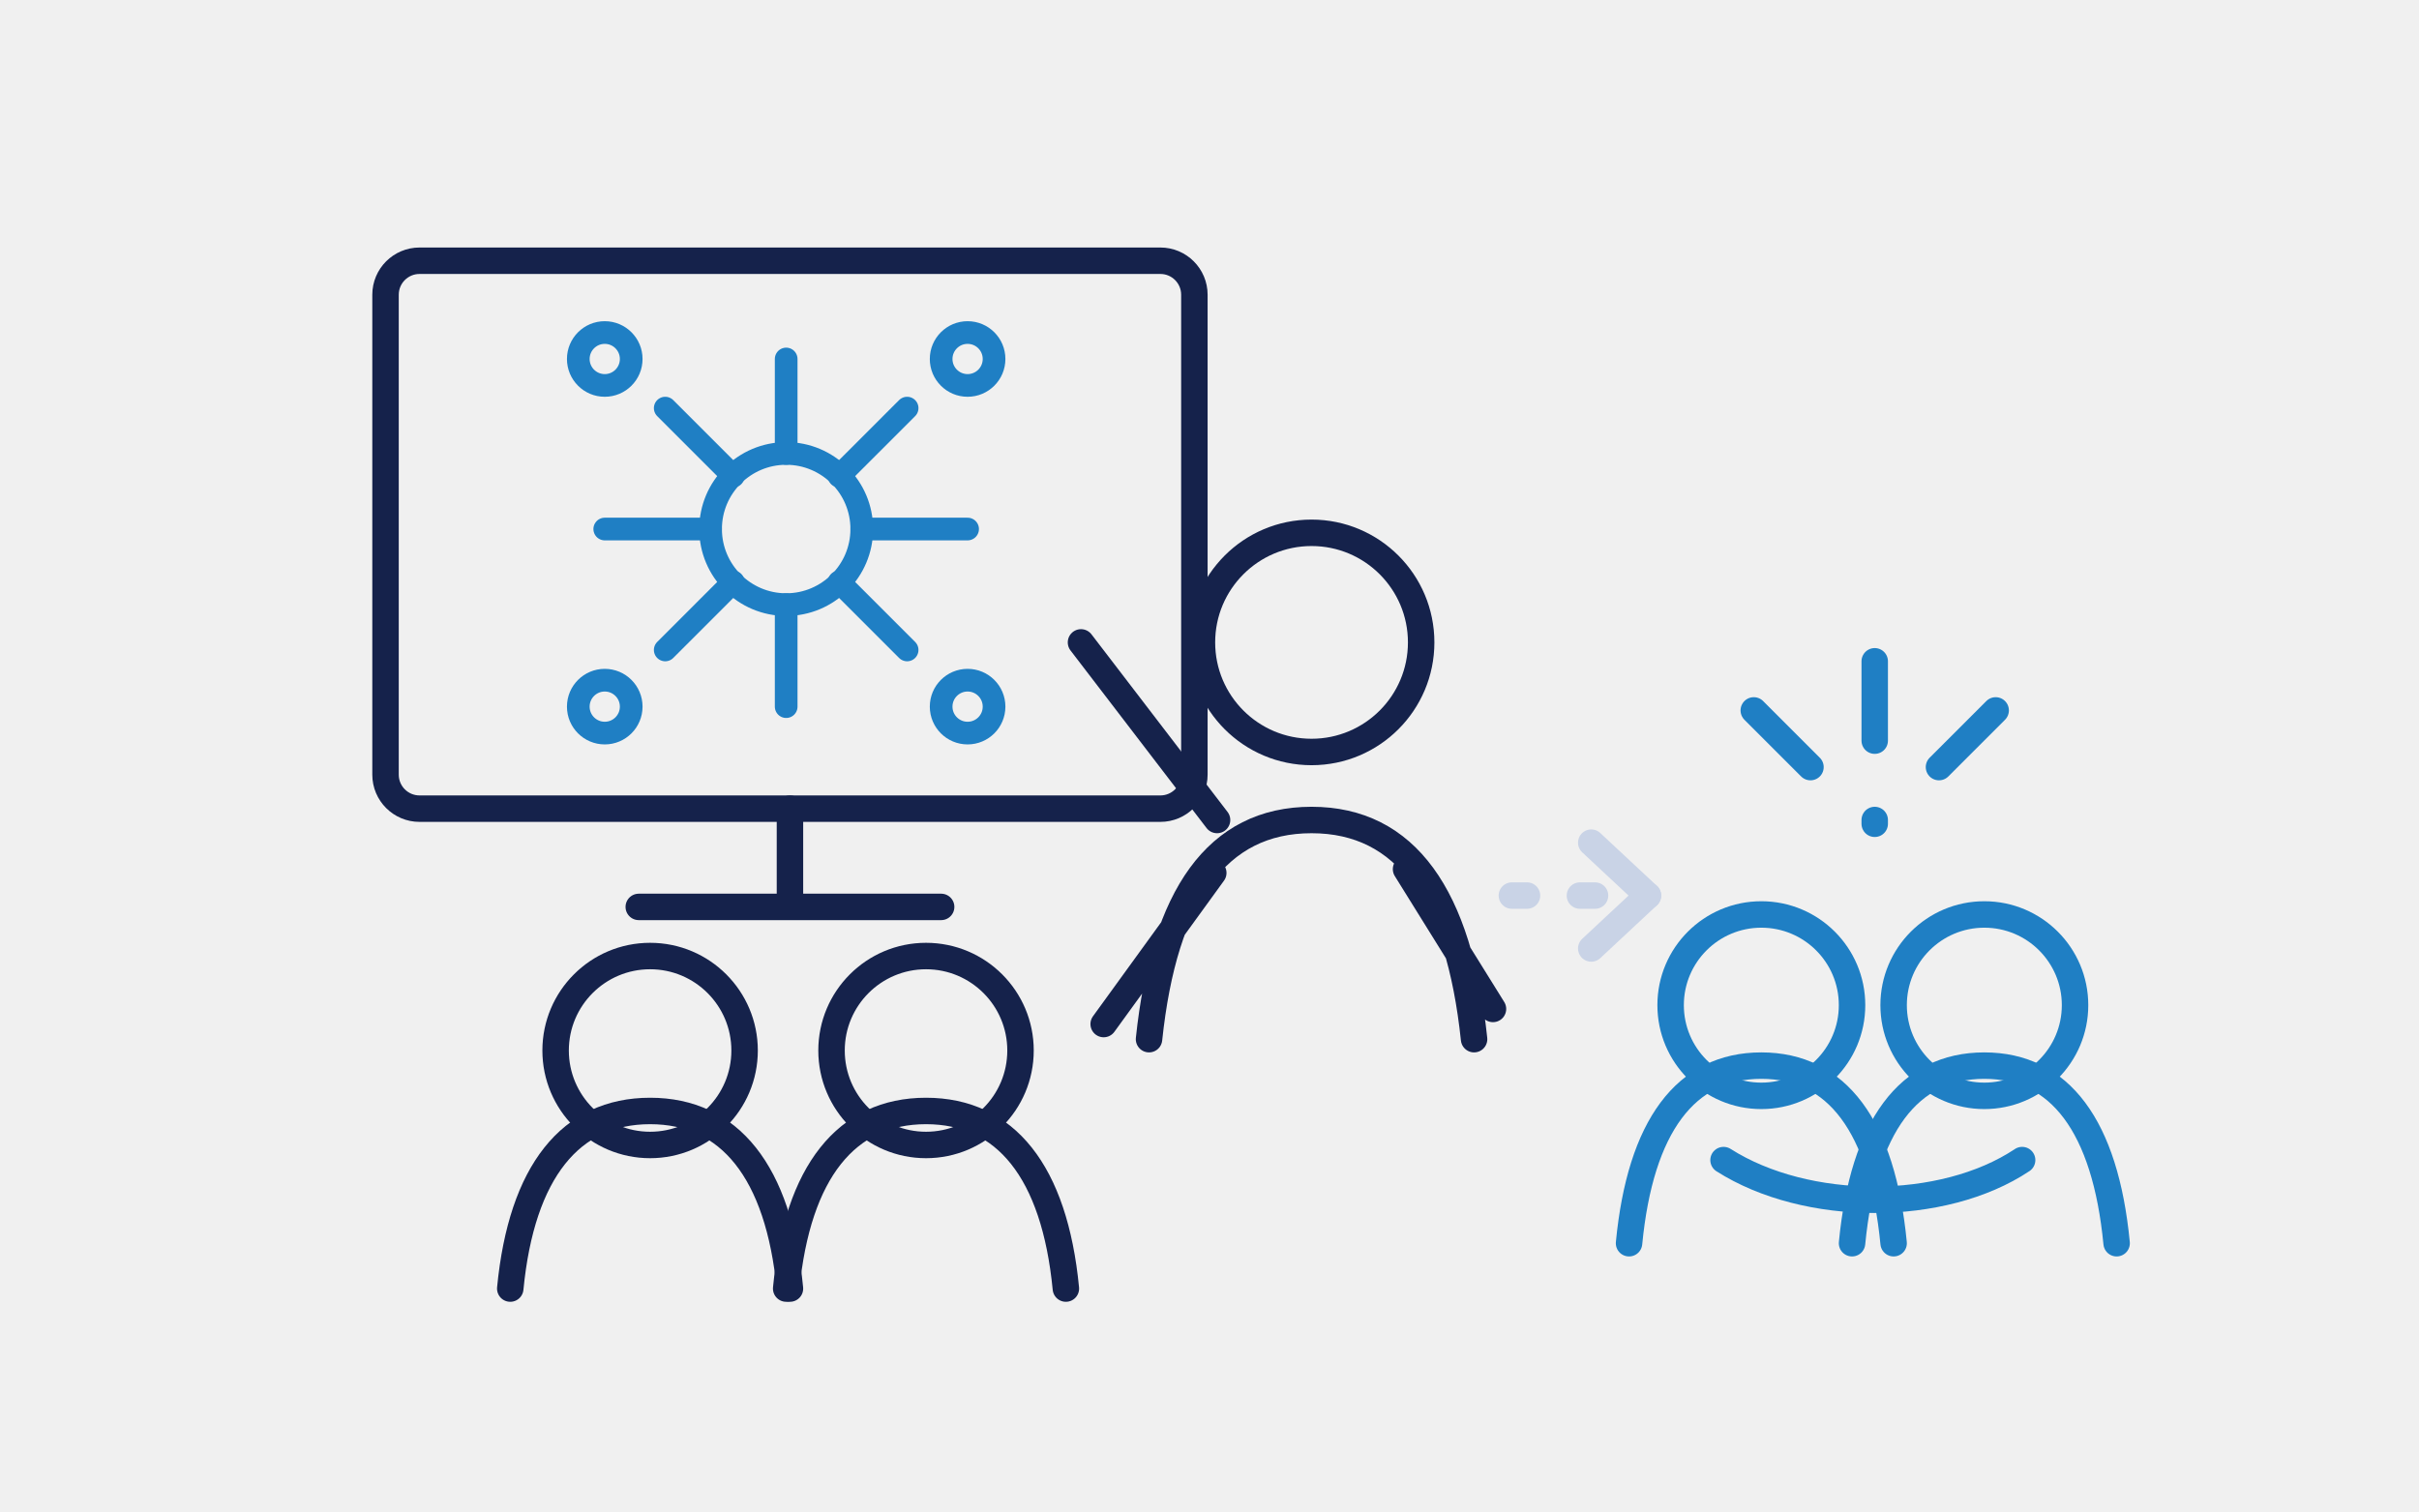
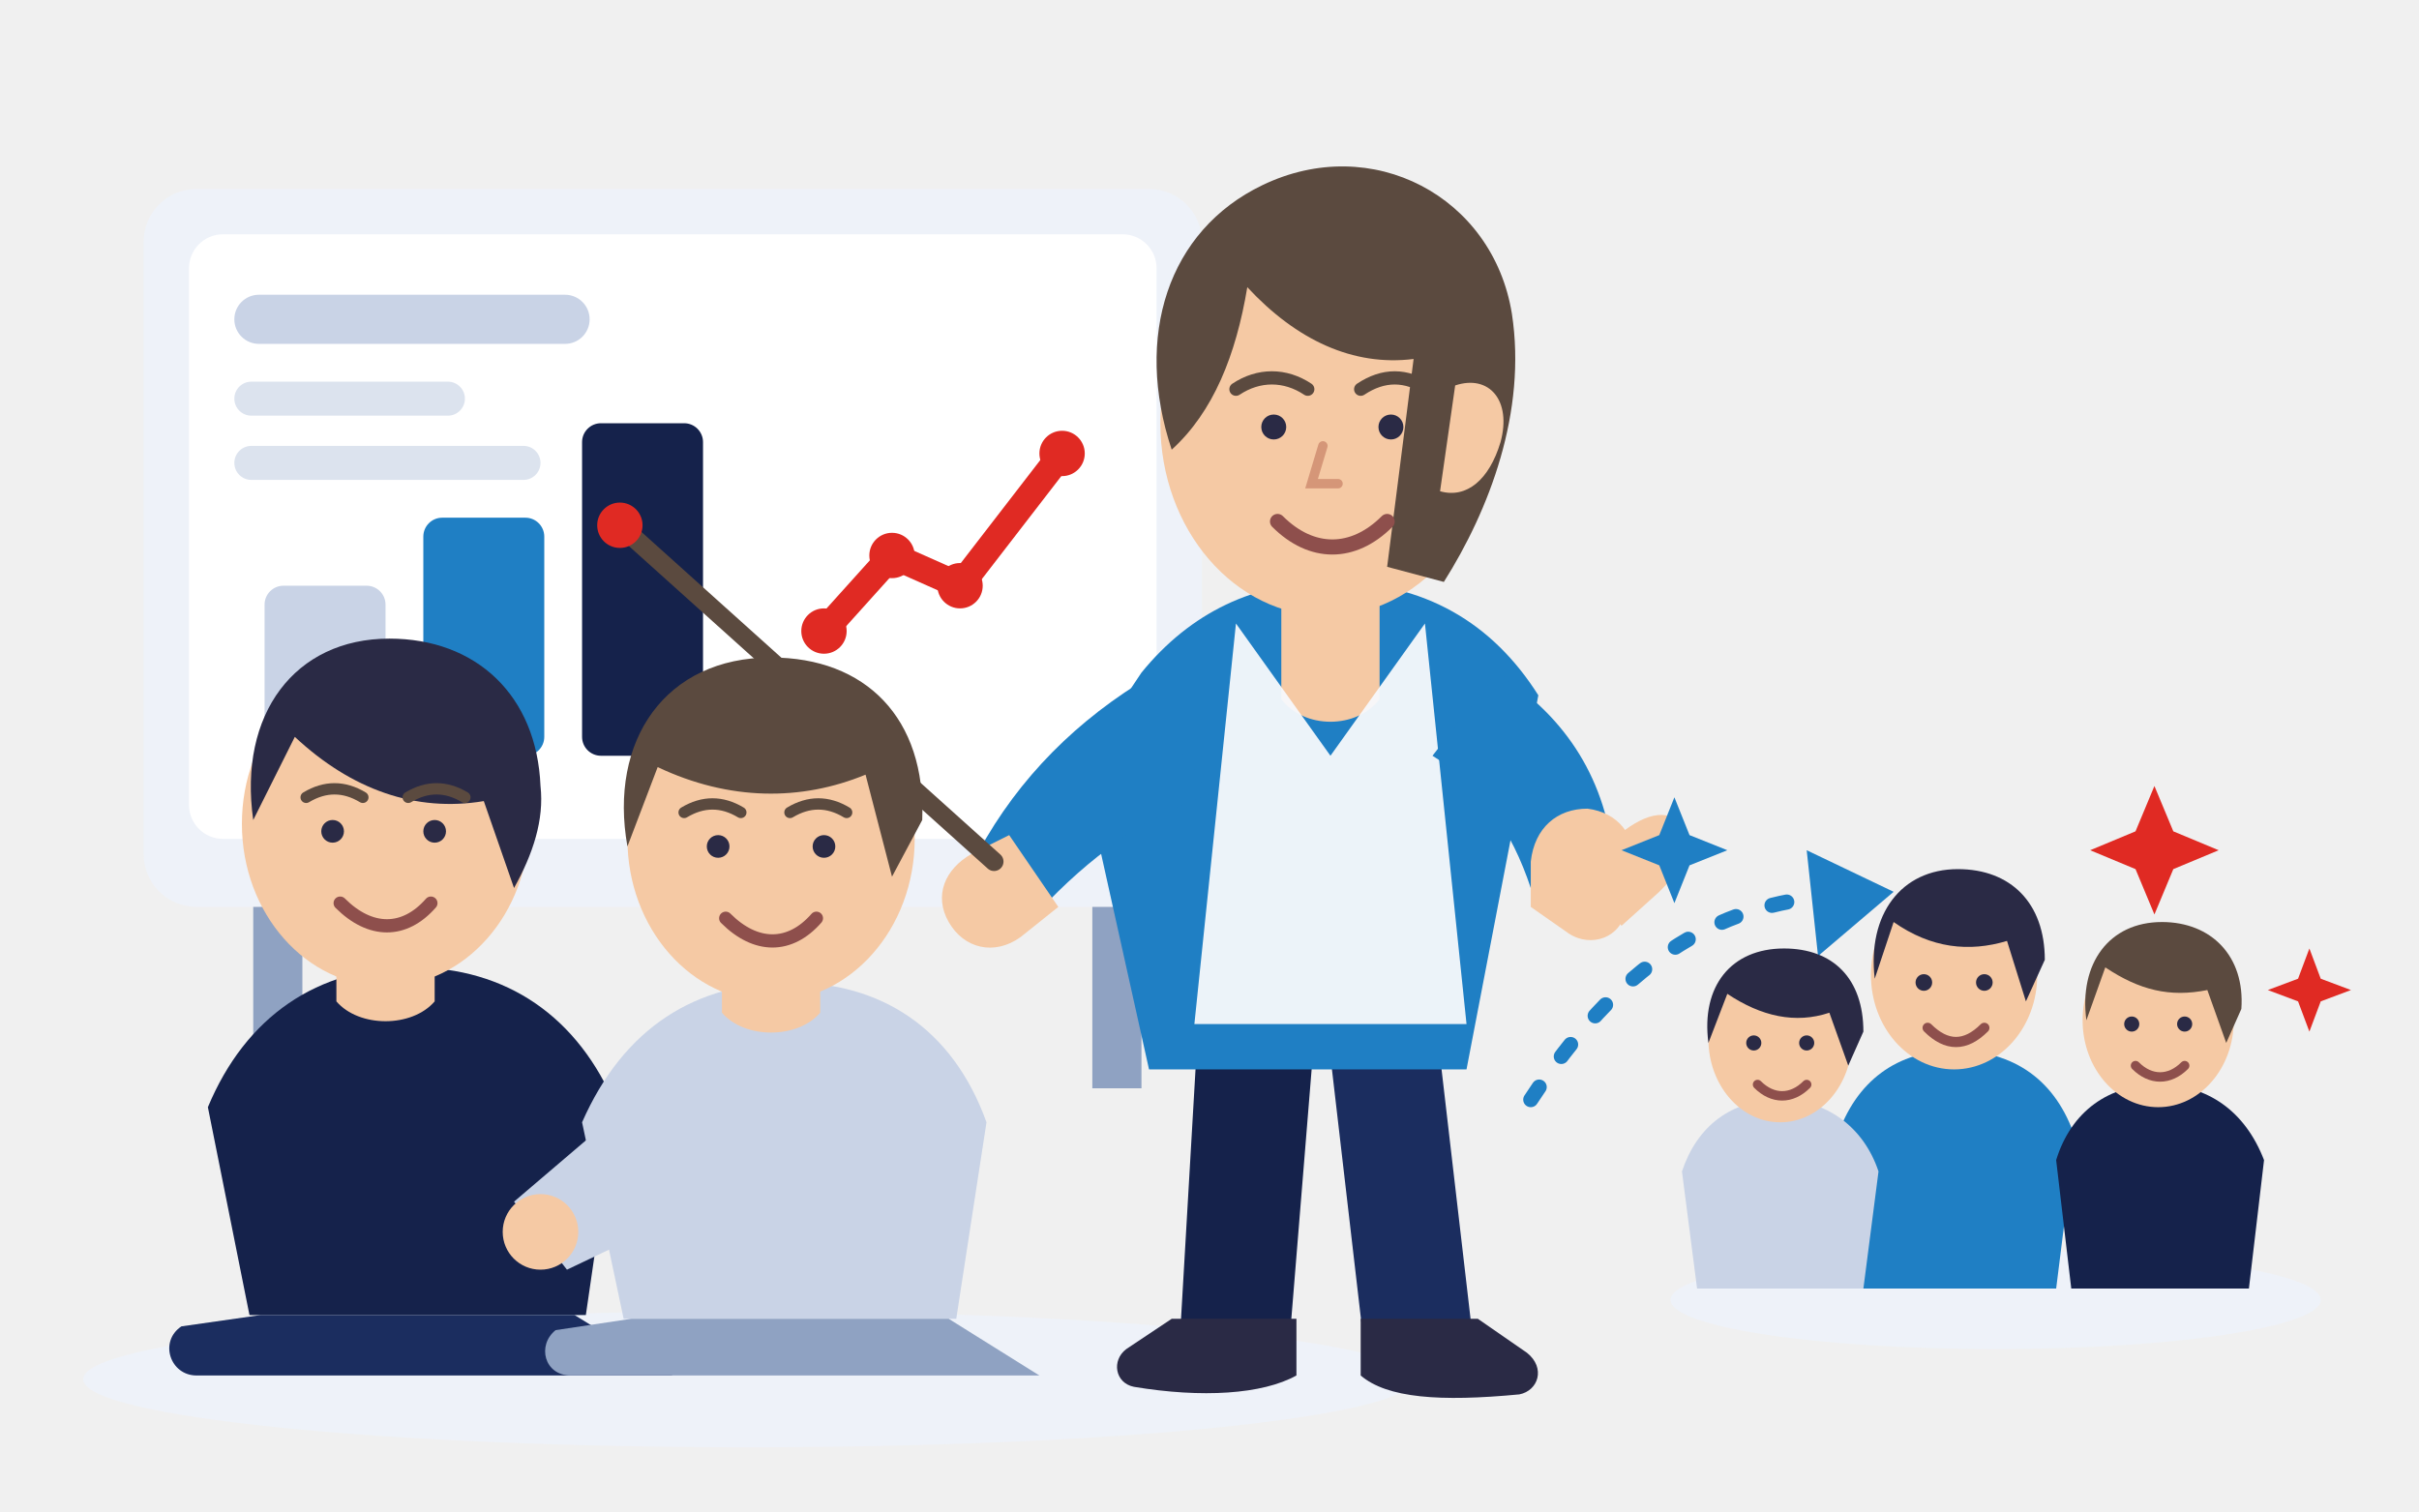
- <svg xmlns="http://www.w3.org/2000/svg" viewBox="0 0 640 400" role="img" aria-label="An instructor teaches an AI diagram, leading to a self-running team">
-   <g fill="none" stroke-linecap="round" stroke-linejoin="round">
-     <g stroke="#15224b" stroke-width="7">
-       <rect x="102" y="69" width="214" height="145" rx="9" />
-       <path d="M209 214v26M169 240h80" />
-       <circle cx="172" cy="278" r="25" />
-       <path d="M135 341c3-31 16-47 37-47s34 16 37 47" />
-       <circle cx="245" cy="278" r="25" />
-       <path d="M208 341c3-31 16-47 37-47s34 16 37 47" />
-       <circle cx="347" cy="170" r="29" />
-       <path d="M304 275c4-38 18-58 43-58s39 20 43 58M321 231l-29 40M372 230l23 37" />
-       <path d="M322 217 286 170" />
-     </g>
-     <g stroke="#1f7fc4" stroke-width="6">
-       <circle cx="208" cy="140" r="20" />
-       <path d="M208 120V95M208 160v27M188 140h-28M228 140h28M194 126l-18-18M222 126l18-18M194 154l-18 18M222 154l18 18" />
-       <circle cx="160" cy="95" r="7" />
-       <circle cx="256" cy="95" r="7" />
-       <circle cx="160" cy="187" r="7" />
-       <circle cx="256" cy="187" r="7" />
-     </g>
-     <g stroke="#c9d3e6" stroke-width="7">
-       <path d="M400 237h36" stroke-dasharray="4 14" />
-       <path d="m421 223 15 14-15 14" />
-     </g>
-     <g stroke="#1f7fc4" stroke-width="7">
-       <circle cx="466" cy="266" r="24" />
-       <path d="M431 329c3-31 15-47 35-47s32 16 35 47" />
-       <circle cx="525" cy="266" r="24" />
-       <path d="M490 329c3-31 15-47 35-47s32 16 35 47" />
-       <path d="M456 307c22 14 58 14 79 0" />
-       <path d="M496 196v-21M479 203l-15-15M513 203l15-15M496 217v1" />
-     </g>
+ <svg xmlns="http://www.w3.org/2000/svg" viewBox="0 0 640 400" role="img" aria-labelledby="title desc">
+   <rect x="38" y="50" width="280" height="190" rx="14" fill="#eef2f9" />
+   <rect x="50" y="62" width="256" height="160" rx="9" fill="#ffffff" />
+   <rect x="62" y="78" width="94" height="13" rx="6.5" fill="#c9d3e6" />
+   <rect x="62" y="101" width="61" height="9" rx="4.5" fill="#dce3ee" />
+   <rect x="62" y="118" width="81" height="9" rx="4.5" fill="#dce3ee" />
+   <rect x="70" y="155" width="32" height="45" rx="5" fill="#c9d3e6" />
+   <rect x="112" y="137" width="32" height="63" rx="5" fill="#1f7fc4" />
+   <rect x="154" y="112" width="32" height="88" rx="5" fill="#15224b" />
+   <path d="M218 167l18-20 18 8 27-35" fill="none" stroke="#e02a23" stroke-width="7" stroke-linecap="round" stroke-linejoin="round" />
+   <circle cx="218" cy="167" r="6" fill="#e02a23" />
+   <circle cx="236" cy="147" r="6" fill="#e02a23" />
+   <circle cx="254" cy="155" r="6" fill="#e02a23" />
+   <circle cx="281" cy="120" r="6" fill="#e02a23" />
+   <path d="M67 240v48h13v-48zm222 0v48h13v-48z" fill="#8fa2c2" />
+   <ellipse cx="198" cy="365" rx="176" ry="18" fill="#eef2f9" />
+   <ellipse cx="528" cy="344" rx="86" ry="13" fill="#eef2f9" />
+   <path d="M317 271h31l-7 86h-29z" fill="#15224b" />
+   <path d="M351 271h29l10 86h-29z" fill="#1b2d5f" />
+   <path d="M310 349h33v15c-9 5-25 6-43 3-5-1-6-7-2-10l12-8z" fill="#2a2a45" />
+   <path d="M360 349h31l13 9c5 4 3 10-2 11-21 2-35 1-42-5v-15z" fill="#2a2a45" />
+   <path d="M302 178c13-16 30-24 50-24 25 0 43 11 55 30l-19 99h-84l-18-81 16-24z" fill="#1f7fc4" />
+   <path d="M339 159h26v26c-6 8-20 8-26 0v-26z" fill="#f5c9a4" />
+   <path d="M327 165l25 35 25-35 11 106h-72l11-106z" fill="#f7f9fc" opacity=".95" />
+   <path d="M301 181c-19 12-34 28-44 48l18 12c13-14 28-25 45-31l-19-29z" fill="#1f7fc4" />
+   <path d="M257 226c-7 4-10 11-6 18 4 7 12 9 19 4l10-8-13-19-10 5z" fill="#f5c9a4" />
+   <path d="M263 228L164 139" fill="none" stroke="#5b4a3f" stroke-width="5" stroke-linecap="round" />
+   <circle cx="164" cy="139" r="6" fill="#e02a23" />
+   <path d="M396 178c19 12 29 29 31 50l-22 7c-5-15-13-27-26-35l17-22z" fill="#1f7fc4" />
+   <path d="M405 228c1-9 7-14 15-14 8 1 13 7 12 15l-2 12c-1 7-9 10-15 6l-10-7v-12z" fill="#f5c9a4" />
+   <path d="M427 222c8-7 14-8 18-4 4 5 1 11-6 18l-10 9-9-12 7-11z" fill="#f5c9a4" />
+   <ellipse cx="351" cy="112" rx="44" ry="51" fill="#f5c9a4" />
+   <path d="M310 119c-10-30-1-58 24-70 29-14 61 3 66 34 4 26-6 52-18 71l-15-4 7-55c-16 2-31-5-44-19-3 18-9 33-20 43z" fill="#5b4a3f" />
+   <path d="M385 102c9-3 15 4 12 15-3 10-9 15-16 13l4-28z" fill="#f5c9a4" />
+   <circle cx="337" cy="113" r="3.3" fill="#2a2a45" />
+   <circle cx="368" cy="113" r="3.3" fill="#2a2a45" />
+   <path d="M327 103c6-4 13-4 19 0m14 0c6-4 12-4 18 0" fill="none" stroke="#5b4a3f" stroke-width="3.5" stroke-linecap="round" />
+   <path d="M350 118l-3 10h7" fill="none" stroke="#d59678" stroke-width="2.5" stroke-linecap="round" />
+   <path d="M338 138c9 9 20 9 29 0" fill="none" stroke="#8e4f4c" stroke-width="4" stroke-linecap="round" />
+   <path d="M55 293c10-24 29-37 54-37 25 0 44 13 54 37l-8 55H66l-11-55z" fill="#15224b" />
+   <path d="M69 348h83l26 16H52c-7 0-10-9-4-13l21-3z" fill="#1b2d5f" />
+   <path d="M89 244h26v21c-6 7-20 7-26 0v-21z" fill="#f5c9a4" />
+   <ellipse cx="102" cy="218" rx="38" ry="43" fill="#f5c9a4" />
+   <path d="M67 217c-4-28 11-48 36-48 23 0 39 15 40 39 1 9-2 18-7 27l-8-23c-18 3-35-3-50-17l-11 22z" fill="#2a2a45" />
+   <circle cx="88" cy="220" r="3" fill="#2a2a45" />
+   <circle cx="115" cy="220" r="3" fill="#2a2a45" />
+   <path d="M81 211c5-3 10-3 15 0m12 0c5-3 10-3 15 0" fill="none" stroke="#5b4a3f" stroke-width="3" stroke-linecap="round" />
+   <path d="M90 239c8 8 17 8 24 0" fill="none" stroke="#8e4f4c" stroke-width="3.5" stroke-linecap="round" />
+   <path d="M132 285l51 28-10 19-54-18 13-29z" fill="#15224b" />
+   <circle cx="177" cy="320" r="10" fill="#f5c9a4" />
+   <path d="M154 297c11-25 30-37 55-37 24 0 43 12 52 37l-8 52h-88l-11-52z" fill="#c9d3e6" />
+   <path d="M167 349h84l24 15H151c-7 0-9-8-4-12l20-3z" fill="#8fa2c2" />
+   <path d="M191 247h26v21c-6 7-20 7-26 0v-21z" fill="#f5c9a4" />
+   <ellipse cx="204" cy="222" rx="38" ry="43" fill="#f5c9a4" />
+   <path d="M166 224c-5-28 10-50 38-50 25 0 41 16 40 43l-8 15-7-27c-17 7-36 7-55-2l-8 21z" fill="#5b4a3f" />
+   <circle cx="190" cy="224" r="3" fill="#2a2a45" />
+   <circle cx="218" cy="224" r="3" fill="#2a2a45" />
+   <path d="M181 215c5-3 10-3 15 0m13 0c5-3 10-3 15 0" fill="none" stroke="#5b4a3f" stroke-width="3" stroke-linecap="round" />
+   <path d="M192 243c8 8 17 8 24 0" fill="none" stroke="#8e4f4c" stroke-width="3.5" stroke-linecap="round" />
+   <path d="M170 289l-34 29 14 18 42-20-2-27z" fill="#c9d3e6" />
+   <circle cx="143" cy="326" r="10" fill="#f5c9a4" />
+   <path d="M405 291c23-35 48-52 81-54" fill="none" stroke="#1f7fc4" stroke-width="4" stroke-linecap="round" stroke-dasharray="4 10" />
+   <path d="M478 225l23 11-20 17z" fill="#1f7fc4" />
+   <g>
+     <path d="M486 301c5-15 16-23 31-23 16 0 27 8 32 23l-5 40h-53l-5-40z" fill="#1f7fc4" />
+     <ellipse cx="517" cy="258" rx="22" ry="25" fill="#f5c9a4" />
+     <path d="M496 259c-2-17 7-29 22-29 14 0 23 9 23 24l-5 11-5-16c-10 3-20 2-30-5l-5 15z" fill="#2a2a45" />
+     <circle cx="509" cy="260" r="2.2" fill="#2a2a45" />
+     <circle cx="525" cy="260" r="2.2" fill="#2a2a45" />
+     <path d="M510 272c5 5 10 5 15 0" fill="none" stroke="#8e4f4c" stroke-width="2.7" stroke-linecap="round" />
+     <path d="M544 307c4-13 14-20 27-20s23 7 28 20l-4 34h-47l-4-34z" fill="#15224b" />
+     <ellipse cx="571" cy="270" rx="20" ry="23" fill="#f5c9a4" />
+     <path d="M552 270c-2-15 6-26 20-26 13 0 22 9 21 23l-4 9-5-14c-10 2-18 0-27-6l-5 14z" fill="#5b4a3f" />
+     <circle cx="564" cy="271" r="2" fill="#2a2a45" />
+     <circle cx="578" cy="271" r="2" fill="#2a2a45" />
+     <path d="M565 282c4 4 9 4 13 0" fill="none" stroke="#8e4f4c" stroke-width="2.5" stroke-linecap="round" />
+     <path d="M445 310c4-12 13-19 26-19 12 0 22 7 26 19l-4 31h-44l-4-31z" fill="#c9d3e6" />
+     <ellipse cx="471" cy="275" rx="19" ry="22" fill="#f5c9a4" />
+     <path d="M452 276c-2-15 6-25 20-25 13 0 21 8 21 22l-4 9-5-14c-9 3-18 1-27-5l-5 13z" fill="#2a2a45" />
+     <circle cx="464" cy="276" r="2" fill="#2a2a45" />
+     <circle cx="478" cy="276" r="2" fill="#2a2a45" />
+     <path d="M465 287c4 4 9 4 13 0" fill="none" stroke="#8e4f4c" stroke-width="2.5" stroke-linecap="round" />
  </g>
+   <g fill="#e02a23">
+     <path d="M570 208l5 12 12 5-12 5-5 12-5-12-12-5 12-5 5-12z" />
+     <path d="M611 251l3 8 8 3-8 3-3 8-3-8-8-3 8-3 3-8z" />
+   </g>
+   <path d="M443 211l4 10 10 4-10 4-4 10-4-10-10-4 10-4 4-10z" fill="#1f7fc4" />
</svg>
